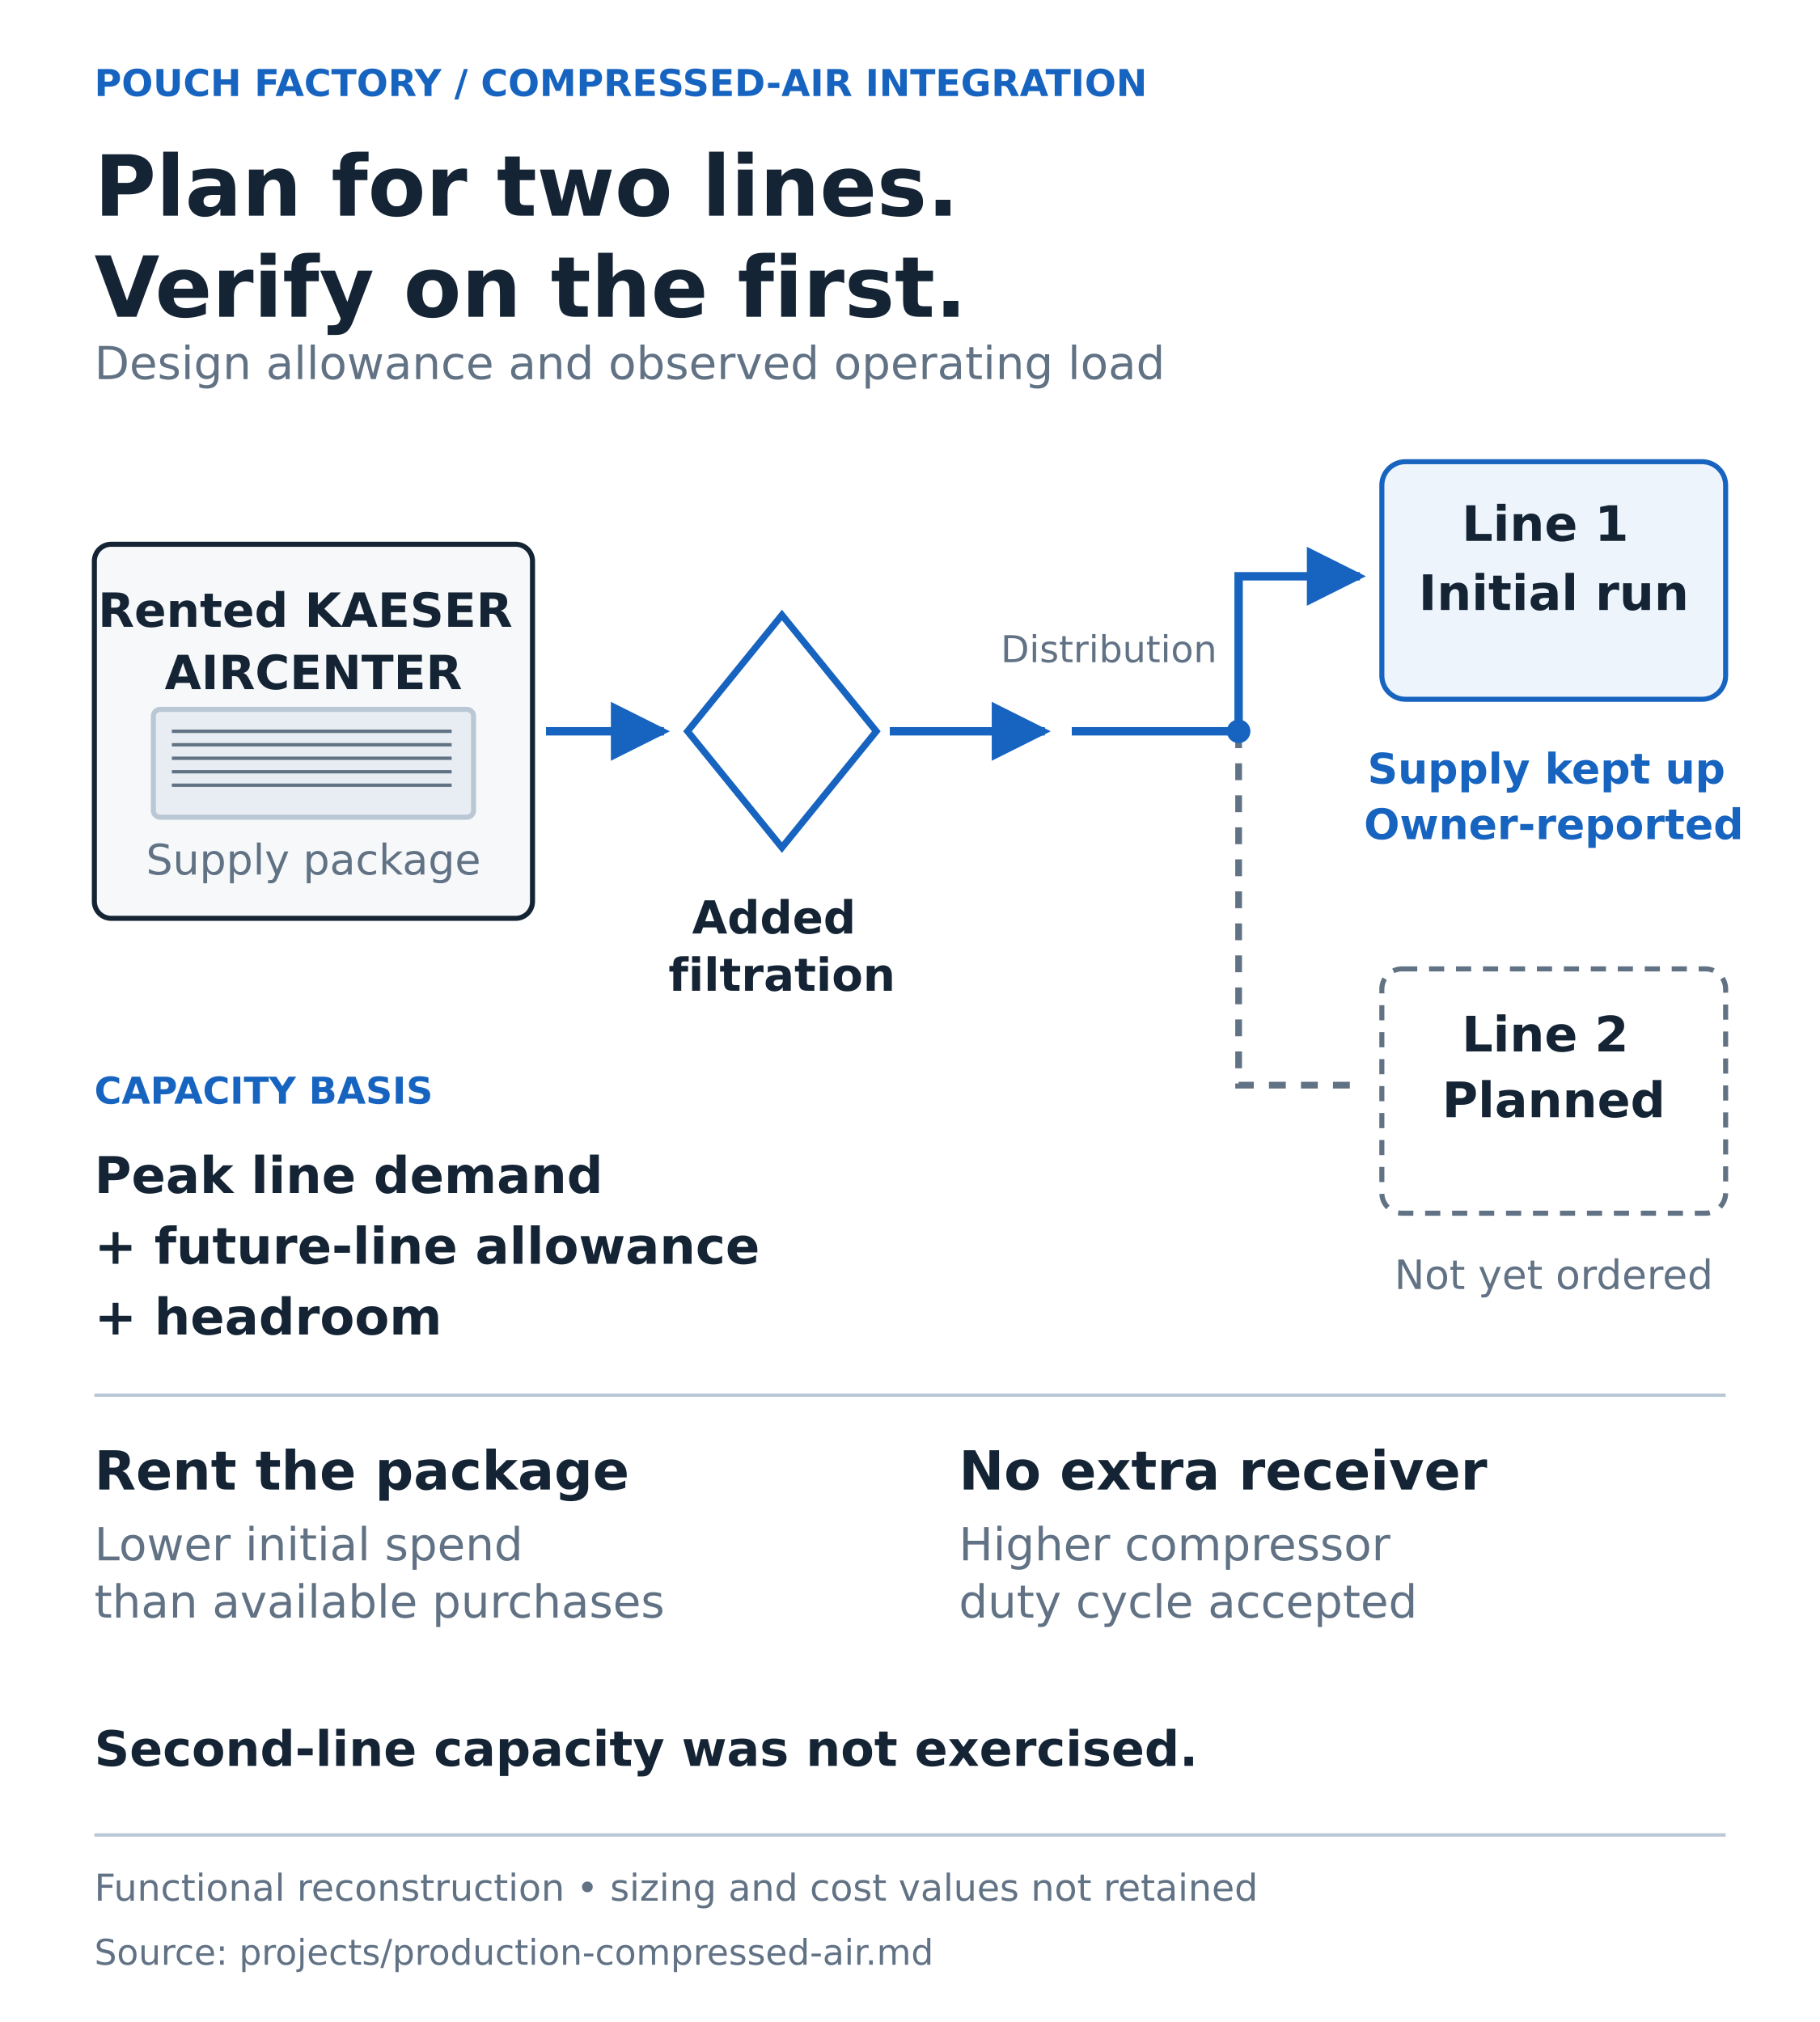
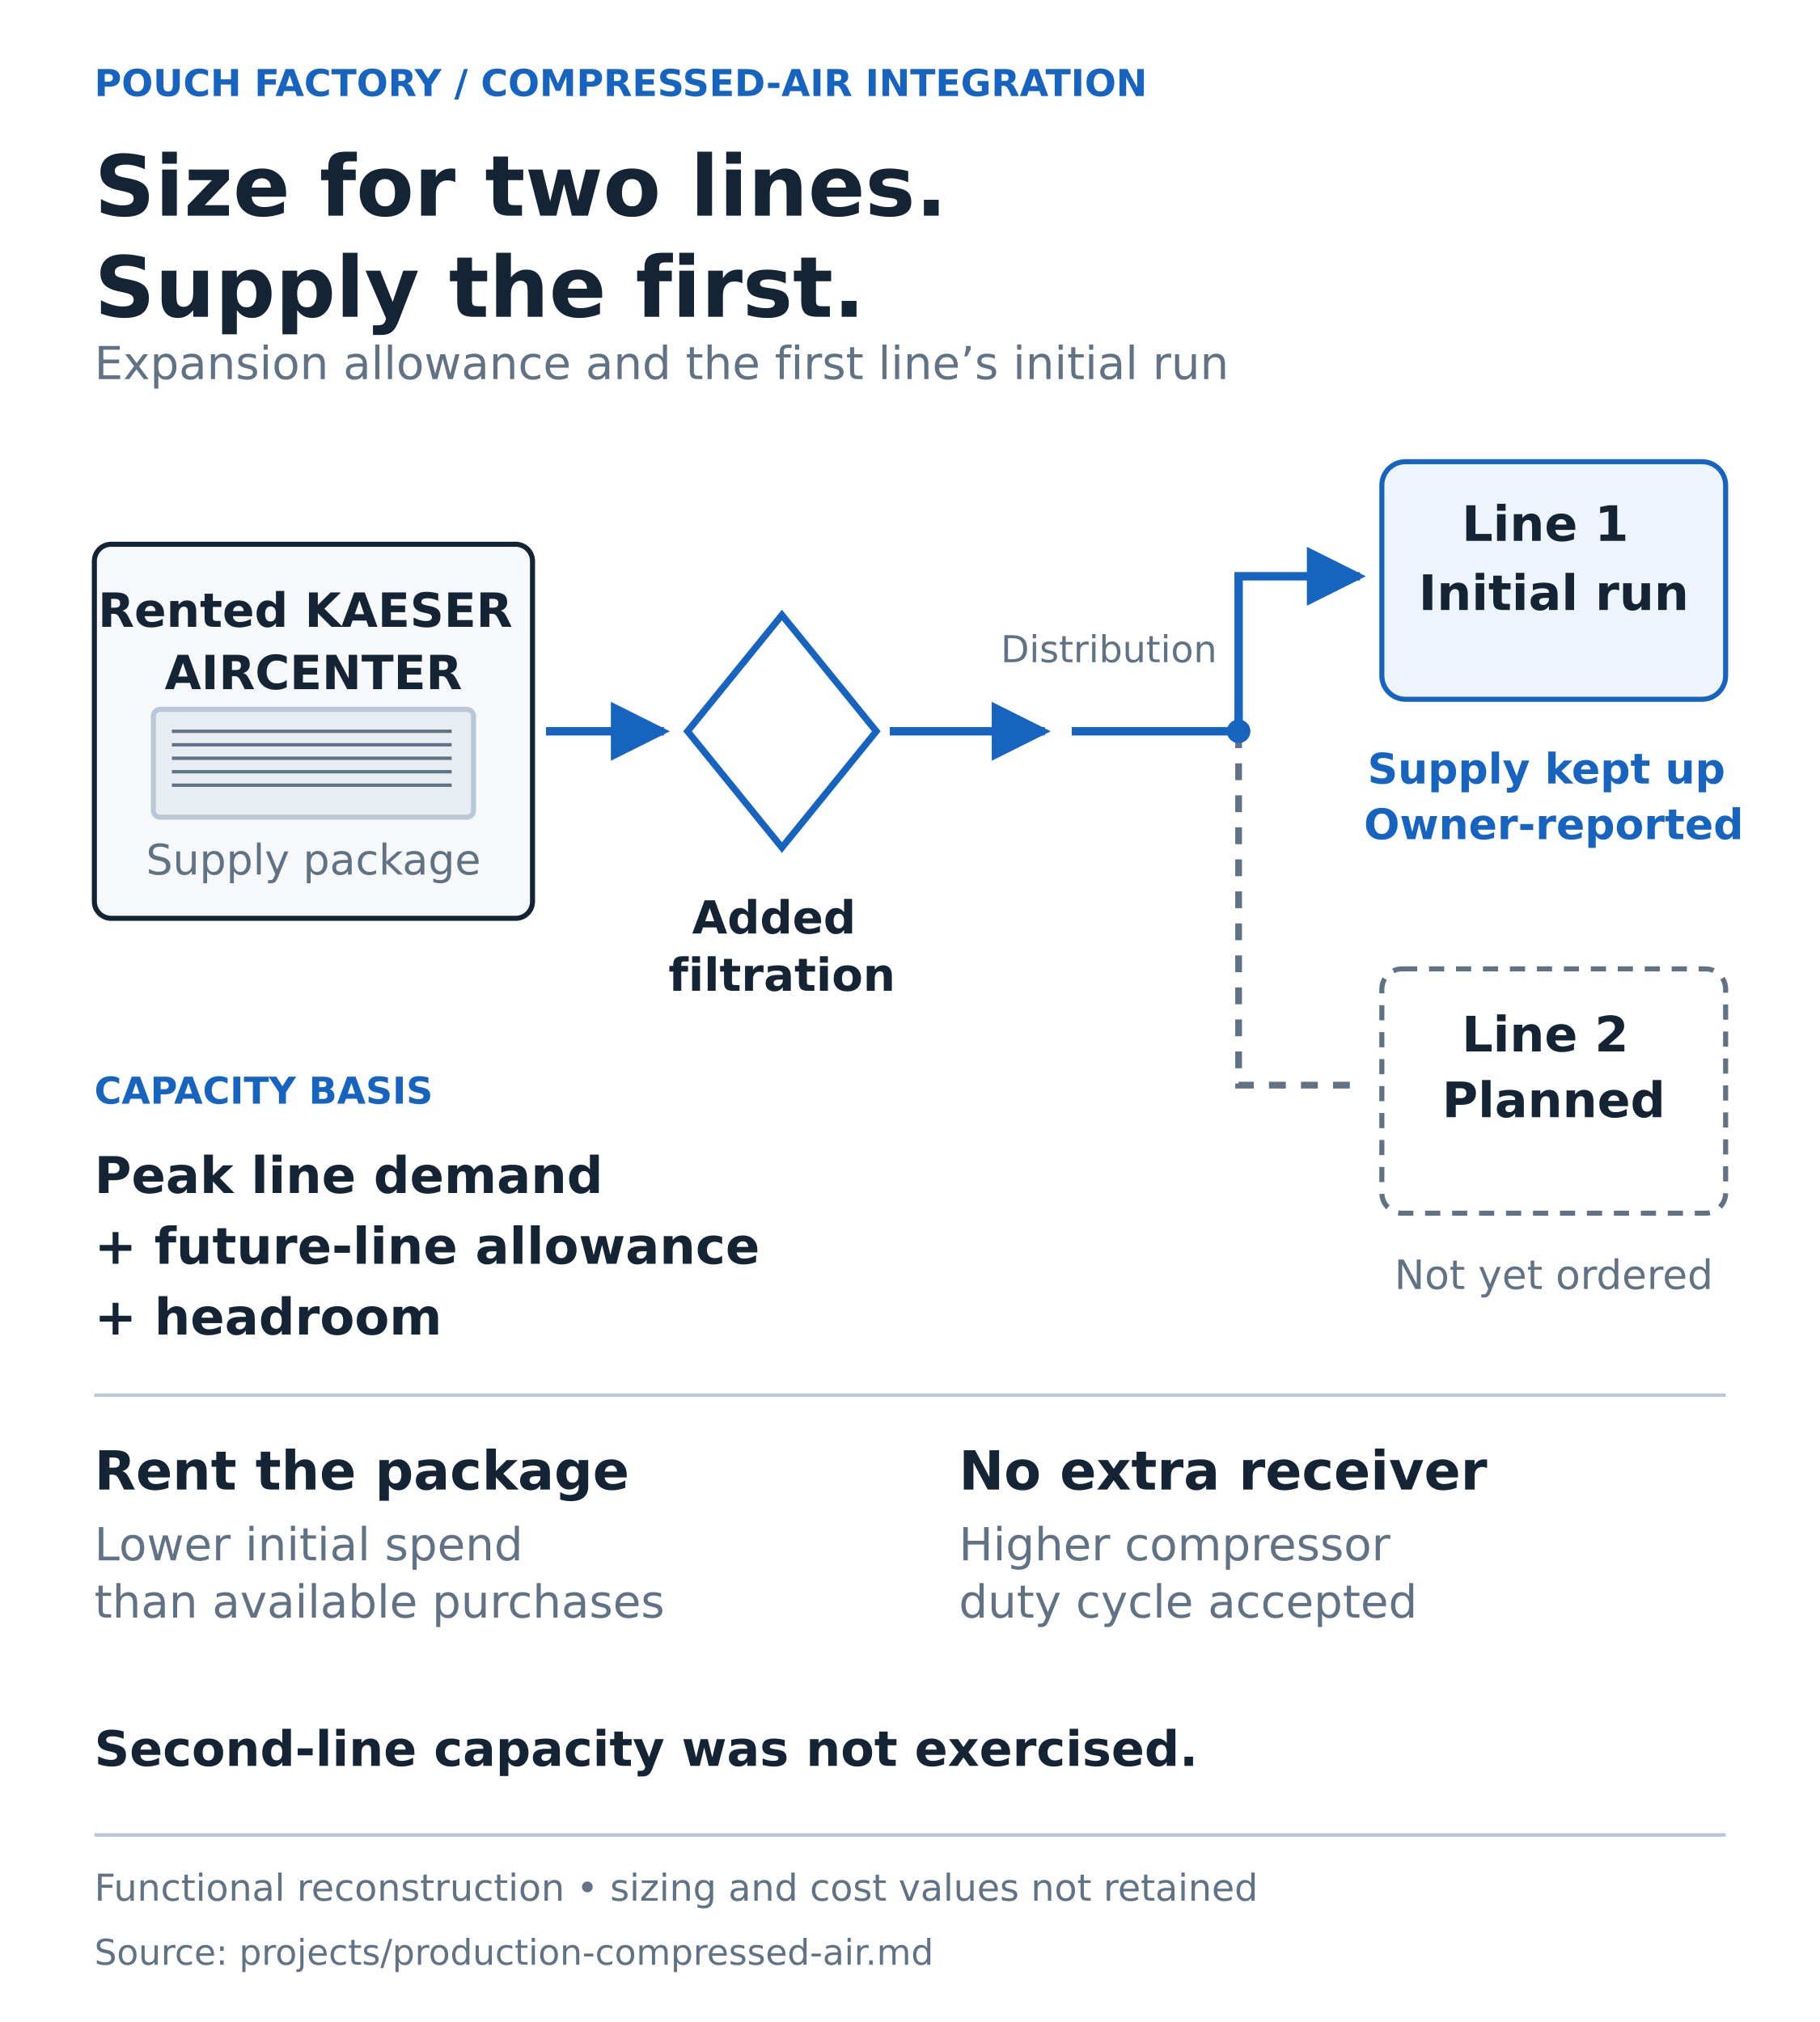
<svg xmlns="http://www.w3.org/2000/svg" width="1080" height="1200" viewBox="0 0 1080 1200" role="img" aria-labelledby="title desc">
  <defs>
    <marker id="blue" viewBox="0 0 10 10" refX="9" refY="5" markerWidth="7" markerHeight="7" orient="auto-start-reverse">
      <path d="M 0 0 L 10 5 L 0 10 z" fill="#1764C0" />
    </marker>
    <marker id="orange" viewBox="0 0 10 10" refX="9" refY="5" markerWidth="7" markerHeight="7" orient="auto-start-reverse">
      <path d="M 0 0 L 10 5 L 0 10 z" fill="#B95412" />
    </marker>
  </defs>
  <rect width="1080" height="1200" fill="#FFFFFF" />
  <g font-family="DejaVu Sans, Arial, sans-serif">
    <text x="56" y="57" fill="#1764C0" font-size="22" font-weight="700" text-anchor="start">
      <tspan x="56" dy="0">POUCH FACTORY / COMPRESSED-AIR INTEGRATION</tspan>
    </text>
    <text x="56" y="128" fill="#142434" font-size="50" font-weight="700" text-anchor="start">
-       <tspan x="56" dy="0">Plan for two lines.</tspan>
-       <tspan x="56" dy="60">Verify on the first.</tspan>
+       <tspan x="56" dy="0">Size for two lines.</tspan>
+       <tspan x="56" dy="60">Supply the first.</tspan>
    </text>
    <text x="56" y="225" fill="#617285" font-size="27" font-weight="400" text-anchor="start">
-       <tspan x="56" dy="0">Design allowance and observed operating load</tspan>
+       <tspan x="56" dy="0">Expansion allowance and the first line’s initial run</tspan>
    </text>
    <rect x="56" y="323" width="260" height="222" rx="10" fill="#F6F8FA" stroke="#142434" stroke-width="3" />
    <text x="186" y="372" fill="#142434" font-size="28" font-weight="700" text-anchor="middle">
      <tspan x="186" dy="0">Rented KAESER</tspan>
      <tspan x="186" dy="37">AIRCENTER</tspan>
    </text>
    <rect x="91" y="421" width="190" height="64" rx="4" fill="#E7EDF3" stroke="#BAC7D5" stroke-width="3" />
    <line x1="102" y1="434" x2="268" y2="434" stroke="#617285" stroke-width="2" />
    <line x1="102" y1="442" x2="268" y2="442" stroke="#617285" stroke-width="2" />
    <line x1="102" y1="450" x2="268" y2="450" stroke="#617285" stroke-width="2" />
    <line x1="102" y1="458" x2="268" y2="458" stroke="#617285" stroke-width="2" />
    <line x1="102" y1="466" x2="268" y2="466" stroke="#617285" stroke-width="2" />
    <text x="186" y="519" fill="#617285" font-size="25" font-weight="400" text-anchor="middle">
      <tspan x="186" dy="0">Supply package</tspan>
    </text>
    <line x1="324" y1="434" x2="394" y2="434" stroke="#1764C0" stroke-width="5" marker-end="url(#blue)" />
    <path d="M 464 365 L 520 434 L 464 503 L 408 434 Z" fill="none" stroke="#1764C0" stroke-width="4" />
    <text x="464" y="554" fill="#142434" font-size="27" font-weight="700" text-anchor="middle">
      <tspan x="464" dy="0">Added</tspan>
      <tspan x="464" dy="34">filtration</tspan>
    </text>
    <line x1="528" y1="434" x2="620" y2="434" stroke="#1764C0" stroke-width="5" marker-end="url(#blue)" />
    <path d="M 636 434 H 735 V 342 H 807" fill="none" stroke="#1764C0" stroke-width="5" marker-end="url(#blue)" />
    <path d="M 735 434 V 644 H 807" fill="none" stroke="#617285" stroke-width="4" stroke-dasharray="10 9" />
    <circle cx="735" cy="434" r="7" fill="#1764C0" />
    <text x="658" y="393" fill="#617285" font-size="22" font-weight="400" text-anchor="middle">
      <tspan x="658" dy="0">Distribution</tspan>
    </text>
    <rect x="820" y="274" width="204" height="141" rx="14" fill="#EDF4FC" stroke="#1764C0" stroke-width="3" />
    <text x="922" y="321" fill="#142434" font-size="29" font-weight="700" text-anchor="middle">
      <tspan x="922" dy="0">Line 1</tspan>
      <tspan x="922" dy="41">Initial run</tspan>
    </text>
    <text x="922" y="465" fill="#1764C0" font-size="25" font-weight="700" text-anchor="middle">
      <tspan x="922" dy="0">Supply kept up</tspan>
      <tspan x="922" dy="33">Owner-reported</tspan>
    </text>
    <rect x="820" y="575" width="204" height="145" rx="12" fill="#FFFFFF" stroke="#617285" stroke-width="3" stroke-dasharray="9 7" />
    <text x="922" y="624" fill="#142434" font-size="29" font-weight="700" text-anchor="middle">
      <tspan x="922" dy="0">Line 2</tspan>
      <tspan x="922" dy="39">Planned</tspan>
    </text>
    <text x="922" y="765" fill="#617285" font-size="24" font-weight="400" text-anchor="middle">
      <tspan x="922" dy="0">Not yet ordered</tspan>
    </text>
    <text x="56" y="655" fill="#1764C0" font-size="22" font-weight="700" text-anchor="start">
      <tspan x="56" dy="0">CAPACITY BASIS</tspan>
    </text>
    <text x="56" y="708" fill="#142434" font-size="30" font-weight="700" text-anchor="start">
      <tspan x="56" dy="0">Peak line demand</tspan>
      <tspan x="56" dy="42"> + future-line allowance</tspan>
      <tspan x="56" dy="42"> + headroom</tspan>
    </text>
    <line x1="56" y1="828" x2="1024" y2="828" stroke="#BAC7D5" stroke-width="2" />
    <text x="56" y="884" fill="#142434" font-size="32" font-weight="700" text-anchor="start">
      <tspan x="56" dy="0">Rent the package</tspan>
    </text>
    <text x="56" y="926" fill="#617285" font-size="27" font-weight="400" text-anchor="start">
      <tspan x="56" dy="0">Lower initial spend</tspan>
      <tspan x="56" dy="34">than available purchases</tspan>
    </text>
    <text x="569" y="884" fill="#142434" font-size="32" font-weight="700" text-anchor="start">
      <tspan x="569" dy="0">No extra receiver</tspan>
    </text>
    <text x="569" y="926" fill="#617285" font-size="27" font-weight="400" text-anchor="start">
      <tspan x="569" dy="0">Higher compressor</tspan>
      <tspan x="569" dy="34">duty cycle accepted</tspan>
    </text>
    <text x="56" y="1048" fill="#142434" font-size="29" font-weight="700" text-anchor="start">
      <tspan x="56" dy="0">Second-line capacity was not exercised.</tspan>
    </text>
    <line x1="56" y1="1089" x2="1024" y2="1089" stroke="#BAC7D5" stroke-width="2" />
    <text x="56" y="1128" fill="#617285" font-size="22" font-weight="400" text-anchor="start">
      <tspan x="56" dy="0">Functional reconstruction • sizing and cost values not retained</tspan>
    </text>
    <text x="56" y="1166" fill="#617285" font-size="21" font-weight="400" text-anchor="start">
      <tspan x="56" dy="0">Source: projects/production-compressed-air.md</tspan>
    </text>
  </g>
</svg>
